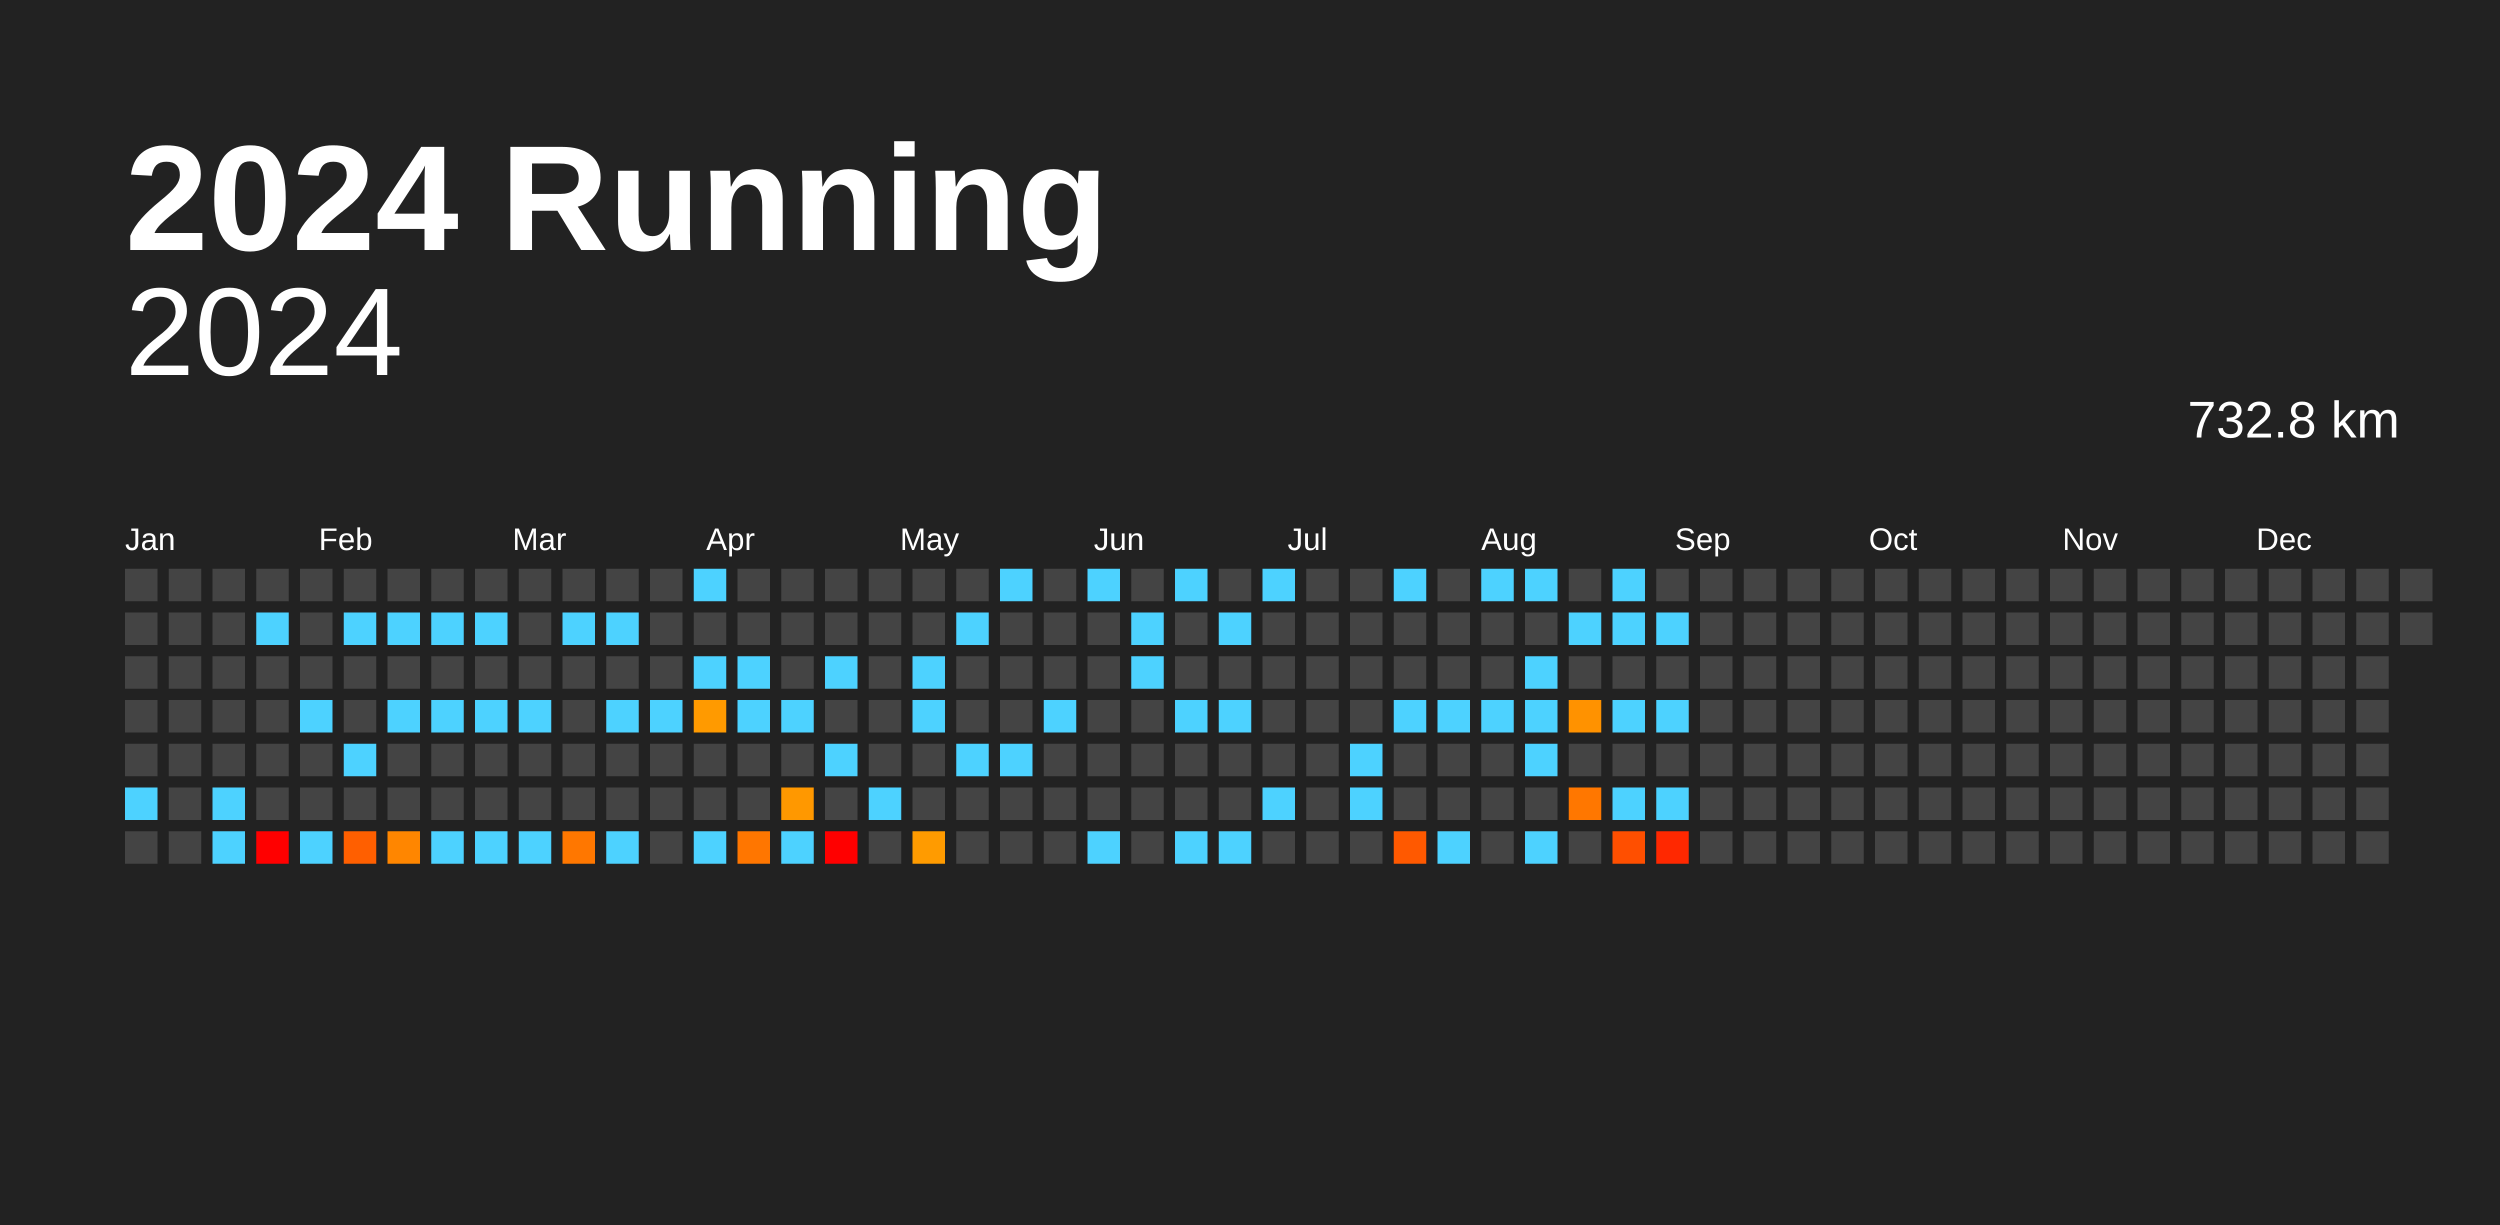
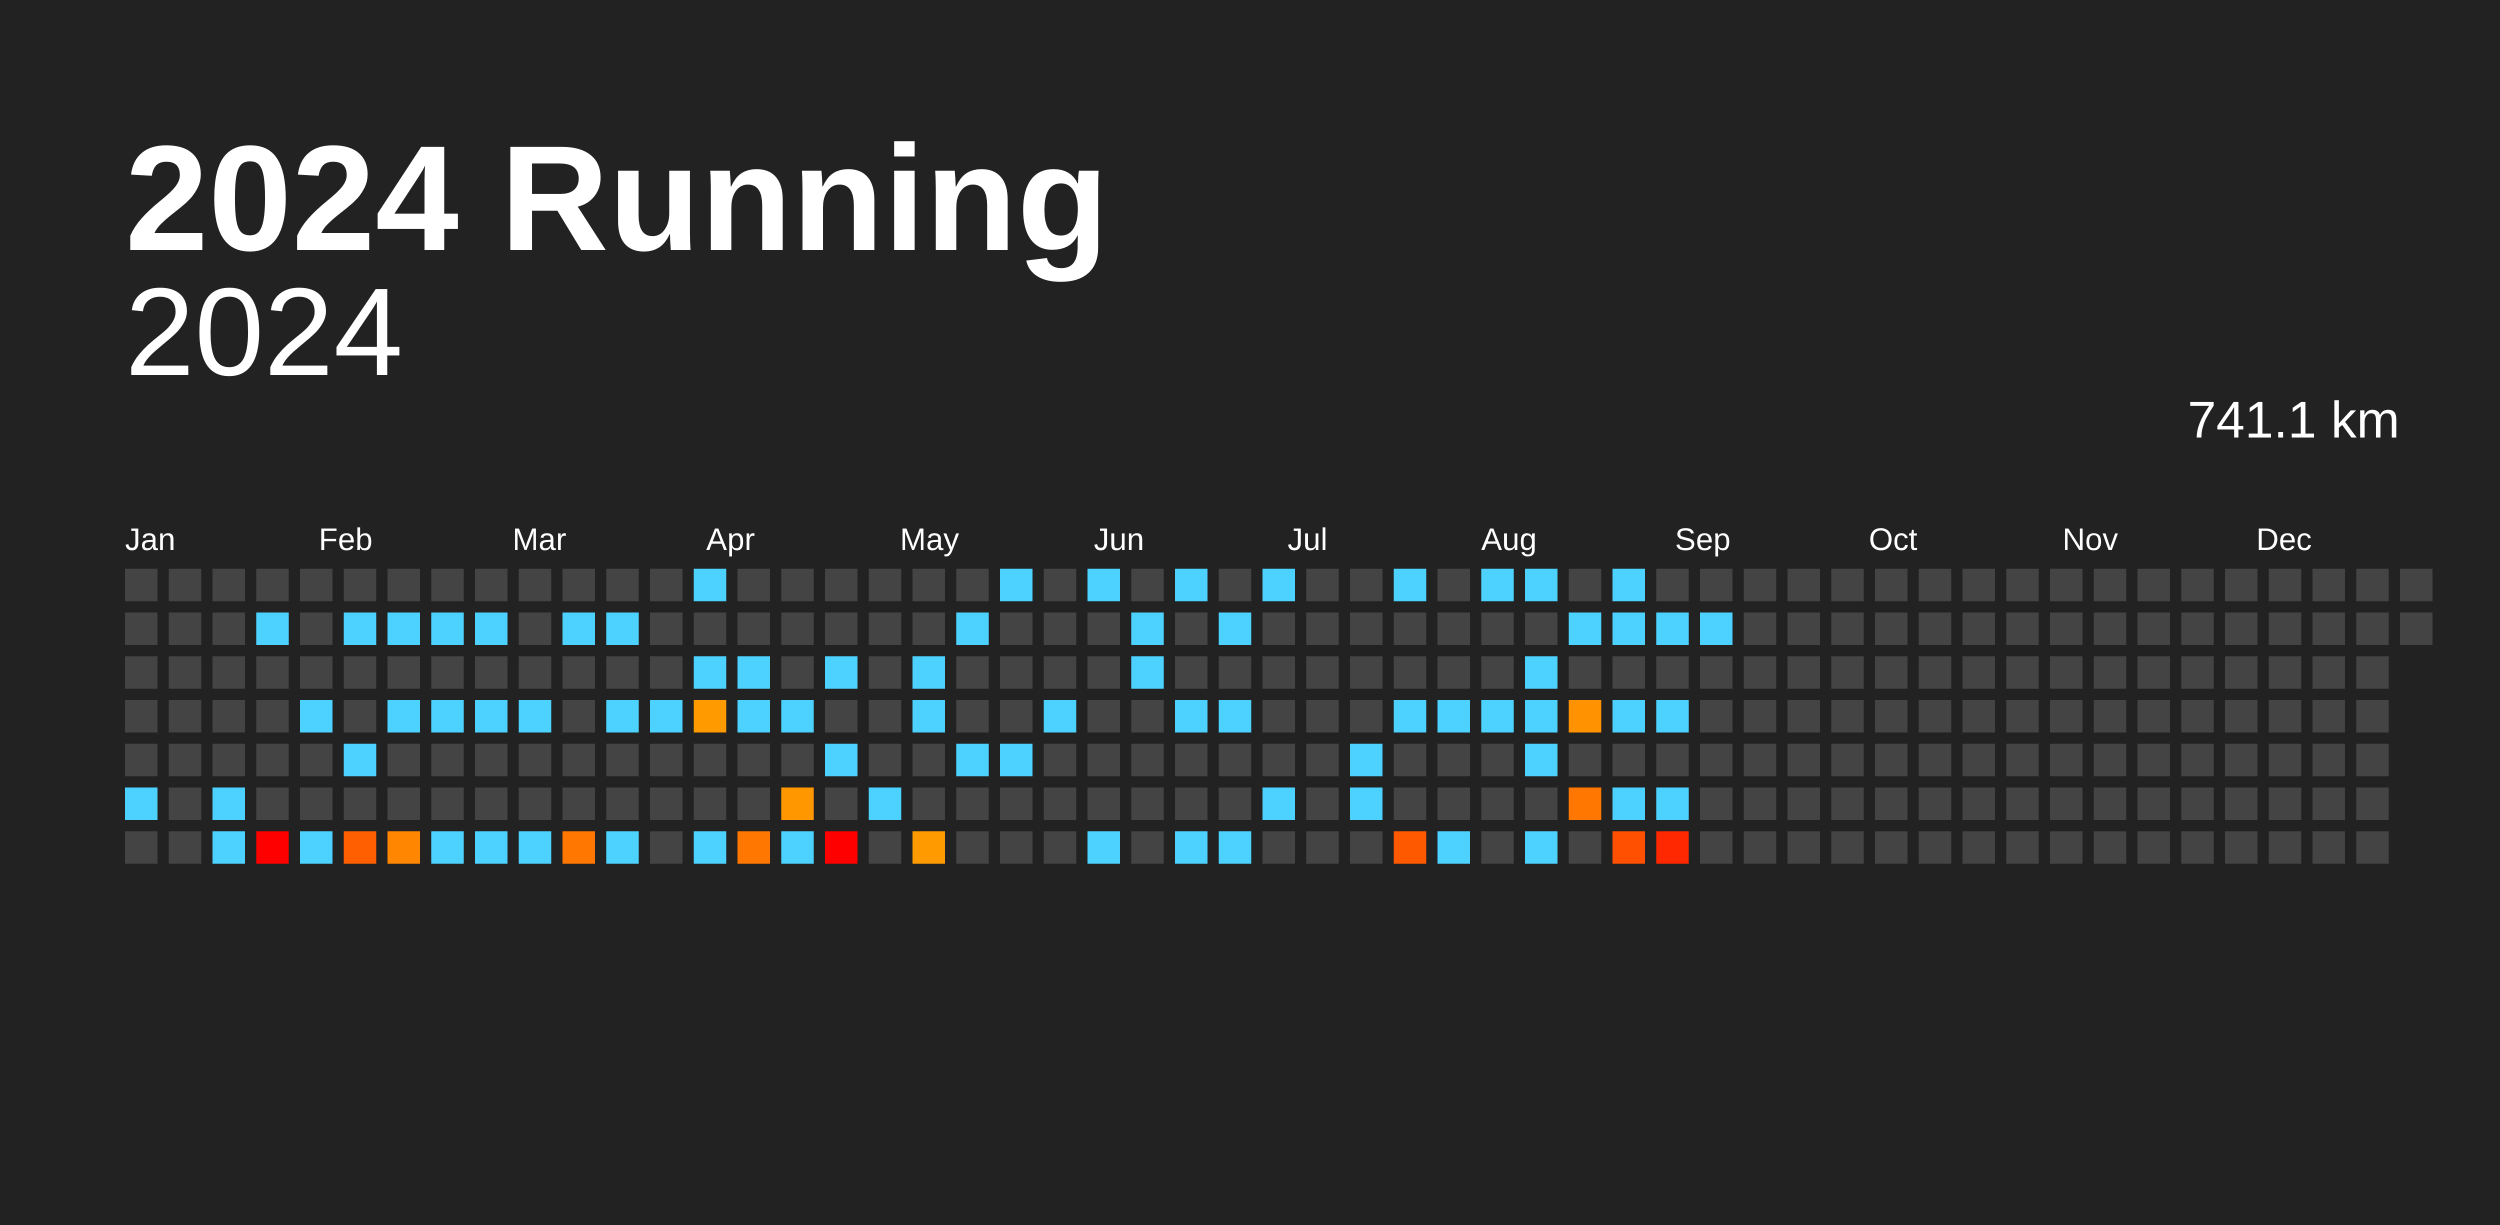
<svg xmlns="http://www.w3.org/2000/svg" baseProfile="full" height="98mm" version="1.1" viewBox="0,0,200,98" width="200mm">
  <defs />
  <rect fill="#222222" height="98" width="200" x="0" y="0" />
  <text fill="#FFFFFF" style="font-size:12px; font-family:Arial; font-weight:bold;" x="10" y="20">2024 Running</text>
  <text alignment-baseline="hanging" fill="#FFFFFF" style="font-size:10.0px; font-family:Arial;" x="10" y="30">2024</text>
-   <text alignment-baseline="hanging" fill="#FFFFFF" style="font-size:4.125px; font-family:Arial;" x="175" y="35">732.8 km</text>
+   <text alignment-baseline="hanging" fill="#FFFFFF" style="font-size:4.125px; font-family:Arial;" x="175" y="35">741.1 km</text>
  <text fill="#FFFFFF" style="font-size:2.5px; font-family:Arial" x="10.0" y="44">Jan</text>
  <text fill="#FFFFFF" style="font-size:2.5px; font-family:Arial" x="25.5" y="44">Feb</text>
  <text fill="#FFFFFF" style="font-size:2.5px; font-family:Arial" x="41.0" y="44">Mar</text>
  <text fill="#FFFFFF" style="font-size:2.5px; font-family:Arial" x="56.5" y="44">Apr</text>
  <text fill="#FFFFFF" style="font-size:2.5px; font-family:Arial" x="72.0" y="44">May</text>
  <text fill="#FFFFFF" style="font-size:2.5px; font-family:Arial" x="87.5" y="44">Jun</text>
  <text fill="#FFFFFF" style="font-size:2.5px; font-family:Arial" x="103.0" y="44">Jul</text>
  <text fill="#FFFFFF" style="font-size:2.5px; font-family:Arial" x="118.5" y="44">Aug</text>
  <text fill="#FFFFFF" style="font-size:2.5px; font-family:Arial" x="134.0" y="44">Sep</text>
  <text fill="#FFFFFF" style="font-size:2.5px; font-family:Arial" x="149.5" y="44">Oct</text>
  <text fill="#FFFFFF" style="font-size:2.5px; font-family:Arial" x="165.0" y="44">Nov</text>
  <text fill="#FFFFFF" style="font-size:2.5px; font-family:Arial" x="180.5" y="44">Dec</text>
  <rect fill="#444444" height="2.6" width="2.6" x="10.0" y="45.5" />
  <rect fill="#444444" height="2.6" width="2.6" x="10.0" y="49.0" />
  <rect fill="#444444" height="2.6" width="2.6" x="10.0" y="52.5" />
  <rect fill="#444444" height="2.6" width="2.6" x="10.0" y="56.0" />
  <rect fill="#444444" height="2.6" width="2.6" x="10.0" y="59.5" />
  <rect fill="#4dd2ff" height="2.6" width="2.6" x="10.0" y="63.0" />
  <rect fill="#444444" height="2.6" width="2.6" x="10.0" y="66.5" />
  <rect fill="#444444" height="2.6" width="2.6" x="13.5" y="45.5" />
  <rect fill="#444444" height="2.6" width="2.6" x="13.5" y="49.0" />
  <rect fill="#444444" height="2.6" width="2.6" x="13.5" y="52.5" />
  <rect fill="#444444" height="2.6" width="2.6" x="13.5" y="56.0" />
  <rect fill="#444444" height="2.6" width="2.6" x="13.5" y="59.5" />
  <rect fill="#444444" height="2.6" width="2.6" x="13.5" y="63.0" />
  <rect fill="#444444" height="2.6" width="2.6" x="13.5" y="66.5" />
  <rect fill="#444444" height="2.6" width="2.6" x="17.0" y="45.5" />
  <rect fill="#444444" height="2.6" width="2.6" x="17.0" y="49.0" />
  <rect fill="#444444" height="2.6" width="2.6" x="17.0" y="52.5" />
  <rect fill="#444444" height="2.6" width="2.6" x="17.0" y="56.0" />
  <rect fill="#444444" height="2.6" width="2.6" x="17.0" y="59.5" />
  <rect fill="#4dd2ff" height="2.6" width="2.6" x="17.0" y="63.0" />
  <rect fill="#4dd2ff" height="2.6" width="2.6" x="17.0" y="66.5" />
  <rect fill="#444444" height="2.6" width="2.6" x="20.5" y="45.5" />
  <rect fill="#4dd2ff" height="2.6" width="2.6" x="20.5" y="49.0" />
  <rect fill="#444444" height="2.6" width="2.6" x="20.5" y="52.5" />
  <rect fill="#444444" height="2.6" width="2.6" x="20.5" y="56.0" />
  <rect fill="#444444" height="2.6" width="2.6" x="20.5" y="59.5" />
  <rect fill="#444444" height="2.6" width="2.6" x="20.5" y="63.0" />
  <rect fill="red" height="2.6" width="2.6" x="20.5" y="66.5" />
  <rect fill="#444444" height="2.6" width="2.6" x="24.0" y="45.5" />
  <rect fill="#444444" height="2.6" width="2.6" x="24.0" y="49.0" />
  <rect fill="#444444" height="2.6" width="2.6" x="24.0" y="52.5" />
  <rect fill="#4dd2ff" height="2.6" width="2.6" x="24.0" y="56.0" />
  <rect fill="#444444" height="2.6" width="2.6" x="24.0" y="59.5" />
  <rect fill="#444444" height="2.6" width="2.6" x="24.0" y="63.0" />
  <rect fill="#4dd2ff" height="2.6" width="2.6" x="24.0" y="66.5" />
  <rect fill="#444444" height="2.6" width="2.6" x="27.5" y="45.5" />
  <rect fill="#4dd2ff" height="2.6" width="2.6" x="27.5" y="49.0" />
  <rect fill="#444444" height="2.6" width="2.6" x="27.5" y="52.5" />
  <rect fill="#444444" height="2.6" width="2.6" x="27.5" y="56.0" />
  <rect fill="#4dd2ff" height="2.6" width="2.6" x="27.5" y="59.5" />
  <rect fill="#444444" height="2.6" width="2.6" x="27.5" y="63.0" />
  <rect fill="#ff5f00" height="2.6" width="2.6" x="27.5" y="66.5" />
  <rect fill="#444444" height="2.6" width="2.6" x="31.0" y="45.5" />
  <rect fill="#4dd2ff" height="2.6" width="2.6" x="31.0" y="49.0" />
  <rect fill="#444444" height="2.6" width="2.6" x="31.0" y="52.5" />
  <rect fill="#4dd2ff" height="2.6" width="2.6" x="31.0" y="56.0" />
  <rect fill="#444444" height="2.6" width="2.6" x="31.0" y="59.5" />
  <rect fill="#444444" height="2.6" width="2.6" x="31.0" y="63.0" />
  <rect fill="#ff8600" height="2.6" width="2.6" x="31.0" y="66.5" />
  <rect fill="#444444" height="2.6" width="2.6" x="34.5" y="45.5" />
  <rect fill="#4dd2ff" height="2.6" width="2.6" x="34.5" y="49.0" />
  <rect fill="#444444" height="2.6" width="2.6" x="34.5" y="52.5" />
  <rect fill="#4dd2ff" height="2.6" width="2.6" x="34.5" y="56.0" />
  <rect fill="#444444" height="2.6" width="2.6" x="34.5" y="59.5" />
  <rect fill="#444444" height="2.6" width="2.6" x="34.5" y="63.0" />
  <rect fill="#4dd2ff" height="2.6" width="2.6" x="34.5" y="66.5" />
  <rect fill="#444444" height="2.6" width="2.6" x="38.0" y="45.5" />
  <rect fill="#4dd2ff" height="2.6" width="2.6" x="38.0" y="49.0" />
  <rect fill="#444444" height="2.6" width="2.6" x="38.0" y="52.5" />
  <rect fill="#4dd2ff" height="2.6" width="2.6" x="38.0" y="56.0" />
  <rect fill="#444444" height="2.6" width="2.6" x="38.0" y="59.5" />
  <rect fill="#444444" height="2.6" width="2.6" x="38.0" y="63.0" />
  <rect fill="#4dd2ff" height="2.6" width="2.6" x="38.0" y="66.5" />
  <rect fill="#444444" height="2.6" width="2.6" x="41.5" y="45.5" />
  <rect fill="#444444" height="2.6" width="2.6" x="41.5" y="49.0" />
  <rect fill="#444444" height="2.6" width="2.6" x="41.5" y="52.5" />
  <rect fill="#4dd2ff" height="2.6" width="2.6" x="41.5" y="56.0" />
  <rect fill="#444444" height="2.6" width="2.6" x="41.5" y="59.5" />
  <rect fill="#444444" height="2.6" width="2.6" x="41.5" y="63.0" />
  <rect fill="#4dd2ff" height="2.6" width="2.6" x="41.5" y="66.5" />
  <rect fill="#444444" height="2.6" width="2.6" x="45.0" y="45.5" />
  <rect fill="#4dd2ff" height="2.6" width="2.6" x="45.0" y="49.0" />
  <rect fill="#444444" height="2.6" width="2.6" x="45.0" y="52.5" />
  <rect fill="#444444" height="2.6" width="2.6" x="45.0" y="56.0" />
  <rect fill="#444444" height="2.6" width="2.6" x="45.0" y="59.5" />
  <rect fill="#444444" height="2.6" width="2.6" x="45.0" y="63.0" />
  <rect fill="#ff7700" height="2.6" width="2.6" x="45.0" y="66.5" />
  <rect fill="#444444" height="2.6" width="2.6" x="48.5" y="45.5" />
  <rect fill="#4dd2ff" height="2.6" width="2.6" x="48.5" y="49.0" />
  <rect fill="#444444" height="2.6" width="2.6" x="48.5" y="52.5" />
  <rect fill="#4dd2ff" height="2.6" width="2.6" x="48.5" y="56.0" />
  <rect fill="#444444" height="2.6" width="2.6" x="48.5" y="59.5" />
  <rect fill="#444444" height="2.6" width="2.6" x="48.5" y="63.0" />
  <rect fill="#4dd2ff" height="2.6" width="2.6" x="48.5" y="66.5" />
  <rect fill="#444444" height="2.6" width="2.6" x="52.0" y="45.5" />
  <rect fill="#444444" height="2.6" width="2.6" x="52.0" y="49.0" />
  <rect fill="#444444" height="2.6" width="2.6" x="52.0" y="52.5" />
  <rect fill="#4dd2ff" height="2.6" width="2.6" x="52.0" y="56.0" />
  <rect fill="#444444" height="2.6" width="2.6" x="52.0" y="59.5" />
  <rect fill="#444444" height="2.6" width="2.6" x="52.0" y="63.0" />
  <rect fill="#444444" height="2.6" width="2.6" x="52.0" y="66.5" />
  <rect fill="#4dd2ff" height="2.6" width="2.6" x="55.5" y="45.5" />
  <rect fill="#444444" height="2.6" width="2.6" x="55.5" y="49.0" />
  <rect fill="#4dd2ff" height="2.6" width="2.6" x="55.5" y="52.5" />
  <rect fill="#ff9a00" height="2.6" width="2.6" x="55.5" y="56.0" />
  <rect fill="#444444" height="2.6" width="2.6" x="55.5" y="59.5" />
  <rect fill="#444444" height="2.6" width="2.6" x="55.5" y="63.0" />
  <rect fill="#4dd2ff" height="2.6" width="2.6" x="55.5" y="66.5" />
  <rect fill="#444444" height="2.6" width="2.6" x="59.0" y="45.5" />
  <rect fill="#444444" height="2.6" width="2.6" x="59.0" y="49.0" />
  <rect fill="#4dd2ff" height="2.6" width="2.6" x="59.0" y="52.5" />
  <rect fill="#4dd2ff" height="2.6" width="2.6" x="59.0" y="56.0" />
  <rect fill="#444444" height="2.6" width="2.6" x="59.0" y="59.5" />
  <rect fill="#444444" height="2.6" width="2.6" x="59.0" y="63.0" />
  <rect fill="#ff7600" height="2.6" width="2.6" x="59.0" y="66.5" />
  <rect fill="#444444" height="2.6" width="2.6" x="62.5" y="45.5" />
  <rect fill="#444444" height="2.6" width="2.6" x="62.5" y="49.0" />
  <rect fill="#444444" height="2.6" width="2.6" x="62.5" y="52.5" />
  <rect fill="#4dd2ff" height="2.6" width="2.6" x="62.5" y="56.0" />
  <rect fill="#444444" height="2.6" width="2.6" x="62.5" y="59.5" />
  <rect fill="#ff9800" height="2.6" width="2.6" x="62.5" y="63.0" />
  <rect fill="#4dd2ff" height="2.6" width="2.6" x="62.5" y="66.5" />
  <rect fill="#444444" height="2.6" width="2.6" x="66.0" y="45.5" />
  <rect fill="#444444" height="2.6" width="2.6" x="66.0" y="49.0" />
  <rect fill="#4dd2ff" height="2.6" width="2.6" x="66.0" y="52.5" />
  <rect fill="#444444" height="2.6" width="2.6" x="66.0" y="56.0" />
  <rect fill="#4dd2ff" height="2.6" width="2.6" x="66.0" y="59.5" />
  <rect fill="#444444" height="2.6" width="2.6" x="66.0" y="63.0" />
  <rect fill="red" height="2.6" width="2.6" x="66.0" y="66.5" />
  <rect fill="#444444" height="2.6" width="2.6" x="69.5" y="45.5" />
  <rect fill="#444444" height="2.6" width="2.6" x="69.5" y="49.0" />
  <rect fill="#444444" height="2.6" width="2.6" x="69.5" y="52.5" />
  <rect fill="#444444" height="2.6" width="2.6" x="69.5" y="56.0" />
  <rect fill="#444444" height="2.6" width="2.6" x="69.5" y="59.5" />
  <rect fill="#4dd2ff" height="2.6" width="2.6" x="69.5" y="63.0" />
  <rect fill="#444444" height="2.6" width="2.6" x="69.5" y="66.5" />
  <rect fill="#444444" height="2.6" width="2.6" x="73.0" y="45.5" />
  <rect fill="#444444" height="2.6" width="2.6" x="73.0" y="49.0" />
  <rect fill="#4dd2ff" height="2.6" width="2.6" x="73.0" y="52.5" />
  <rect fill="#4dd2ff" height="2.6" width="2.6" x="73.0" y="56.0" />
  <rect fill="#444444" height="2.6" width="2.6" x="73.0" y="59.5" />
  <rect fill="#444444" height="2.6" width="2.6" x="73.0" y="63.0" />
  <rect fill="#ff9b00" height="2.6" width="2.6" x="73.0" y="66.5" />
  <rect fill="#444444" height="2.6" width="2.6" x="76.5" y="45.5" />
  <rect fill="#4dd2ff" height="2.6" width="2.6" x="76.5" y="49.0" />
  <rect fill="#444444" height="2.6" width="2.6" x="76.5" y="52.5" />
  <rect fill="#444444" height="2.6" width="2.6" x="76.5" y="56.0" />
  <rect fill="#4dd2ff" height="2.6" width="2.6" x="76.5" y="59.5" />
  <rect fill="#444444" height="2.6" width="2.6" x="76.5" y="63.0" />
  <rect fill="#444444" height="2.6" width="2.6" x="76.5" y="66.5" />
  <rect fill="#4dd2ff" height="2.6" width="2.6" x="80.0" y="45.5" />
  <rect fill="#444444" height="2.6" width="2.6" x="80.0" y="49.0" />
  <rect fill="#444444" height="2.6" width="2.6" x="80.0" y="52.5" />
  <rect fill="#444444" height="2.6" width="2.6" x="80.0" y="56.0" />
  <rect fill="#4dd2ff" height="2.6" width="2.6" x="80.0" y="59.5" />
  <rect fill="#444444" height="2.6" width="2.6" x="80.0" y="63.0" />
  <rect fill="#444444" height="2.6" width="2.6" x="80.0" y="66.5" />
  <rect fill="#444444" height="2.6" width="2.6" x="83.5" y="45.5" />
  <rect fill="#444444" height="2.6" width="2.6" x="83.5" y="49.0" />
  <rect fill="#444444" height="2.6" width="2.6" x="83.5" y="52.5" />
  <rect fill="#4dd2ff" height="2.6" width="2.6" x="83.5" y="56.0" />
  <rect fill="#444444" height="2.6" width="2.6" x="83.5" y="59.5" />
  <rect fill="#444444" height="2.6" width="2.6" x="83.5" y="63.0" />
  <rect fill="#444444" height="2.6" width="2.6" x="83.5" y="66.5" />
  <rect fill="#4dd2ff" height="2.6" width="2.6" x="87.0" y="45.5" />
  <rect fill="#444444" height="2.6" width="2.6" x="87.0" y="49.0" />
  <rect fill="#444444" height="2.6" width="2.6" x="87.0" y="52.5" />
  <rect fill="#444444" height="2.6" width="2.6" x="87.0" y="56.0" />
  <rect fill="#444444" height="2.6" width="2.6" x="87.0" y="59.5" />
  <rect fill="#444444" height="2.6" width="2.6" x="87.0" y="63.0" />
  <rect fill="#4dd2ff" height="2.6" width="2.6" x="87.0" y="66.5" />
  <rect fill="#444444" height="2.6" width="2.6" x="90.5" y="45.5" />
  <rect fill="#4dd2ff" height="2.6" width="2.6" x="90.5" y="49.0" />
  <rect fill="#4dd2ff" height="2.6" width="2.6" x="90.5" y="52.5" />
  <rect fill="#444444" height="2.6" width="2.6" x="90.5" y="56.0" />
  <rect fill="#444444" height="2.6" width="2.6" x="90.5" y="59.5" />
  <rect fill="#444444" height="2.6" width="2.6" x="90.5" y="63.0" />
  <rect fill="#444444" height="2.6" width="2.6" x="90.5" y="66.5" />
  <rect fill="#4dd2ff" height="2.6" width="2.6" x="94.0" y="45.5" />
  <rect fill="#444444" height="2.6" width="2.6" x="94.0" y="49.0" />
  <rect fill="#444444" height="2.6" width="2.6" x="94.0" y="52.5" />
  <rect fill="#4dd2ff" height="2.6" width="2.6" x="94.0" y="56.0" />
  <rect fill="#444444" height="2.6" width="2.6" x="94.0" y="59.5" />
  <rect fill="#444444" height="2.6" width="2.6" x="94.0" y="63.0" />
  <rect fill="#4dd2ff" height="2.6" width="2.6" x="94.0" y="66.5" />
  <rect fill="#444444" height="2.6" width="2.6" x="97.5" y="45.5" />
  <rect fill="#4dd2ff" height="2.6" width="2.6" x="97.5" y="49.0" />
  <rect fill="#444444" height="2.6" width="2.6" x="97.5" y="52.5" />
  <rect fill="#4dd2ff" height="2.6" width="2.6" x="97.5" y="56.0" />
  <rect fill="#444444" height="2.6" width="2.6" x="97.5" y="59.5" />
  <rect fill="#444444" height="2.6" width="2.6" x="97.5" y="63.0" />
  <rect fill="#4dd2ff" height="2.6" width="2.6" x="97.5" y="66.5" />
  <rect fill="#4dd2ff" height="2.6" width="2.6" x="101.0" y="45.5" />
  <rect fill="#444444" height="2.6" width="2.6" x="101.0" y="49.0" />
  <rect fill="#444444" height="2.6" width="2.6" x="101.0" y="52.5" />
  <rect fill="#444444" height="2.6" width="2.6" x="101.0" y="56.0" />
  <rect fill="#444444" height="2.6" width="2.6" x="101.0" y="59.5" />
  <rect fill="#4dd2ff" height="2.6" width="2.6" x="101.0" y="63.0" />
  <rect fill="#444444" height="2.6" width="2.6" x="101.0" y="66.5" />
  <rect fill="#444444" height="2.6" width="2.6" x="104.5" y="45.5" />
  <rect fill="#444444" height="2.6" width="2.6" x="104.5" y="49.0" />
  <rect fill="#444444" height="2.6" width="2.6" x="104.5" y="52.5" />
  <rect fill="#444444" height="2.6" width="2.6" x="104.5" y="56.0" />
  <rect fill="#444444" height="2.6" width="2.6" x="104.5" y="59.5" />
  <rect fill="#444444" height="2.6" width="2.6" x="104.5" y="63.0" />
  <rect fill="#444444" height="2.6" width="2.6" x="104.5" y="66.5" />
  <rect fill="#444444" height="2.6" width="2.6" x="108.0" y="45.5" />
  <rect fill="#444444" height="2.6" width="2.6" x="108.0" y="49.0" />
  <rect fill="#444444" height="2.6" width="2.6" x="108.0" y="52.5" />
  <rect fill="#444444" height="2.6" width="2.6" x="108.0" y="56.0" />
  <rect fill="#4dd2ff" height="2.6" width="2.6" x="108.0" y="59.5" />
  <rect fill="#4dd2ff" height="2.6" width="2.6" x="108.0" y="63.0" />
  <rect fill="#444444" height="2.6" width="2.6" x="108.0" y="66.5" />
  <rect fill="#4dd2ff" height="2.6" width="2.6" x="111.5" y="45.5" />
  <rect fill="#444444" height="2.6" width="2.6" x="111.5" y="49.0" />
  <rect fill="#444444" height="2.6" width="2.6" x="111.5" y="52.5" />
  <rect fill="#4dd2ff" height="2.6" width="2.6" x="111.5" y="56.0" />
  <rect fill="#444444" height="2.6" width="2.6" x="111.5" y="59.5" />
  <rect fill="#444444" height="2.6" width="2.6" x="111.5" y="63.0" />
  <rect fill="#ff5900" height="2.6" width="2.6" x="111.5" y="66.5" />
  <rect fill="#444444" height="2.6" width="2.6" x="115.0" y="45.5" />
  <rect fill="#444444" height="2.6" width="2.6" x="115.0" y="49.0" />
  <rect fill="#444444" height="2.6" width="2.6" x="115.0" y="52.5" />
  <rect fill="#4dd2ff" height="2.6" width="2.6" x="115.0" y="56.0" />
  <rect fill="#444444" height="2.6" width="2.6" x="115.0" y="59.5" />
  <rect fill="#444444" height="2.6" width="2.6" x="115.0" y="63.0" />
  <rect fill="#4dd2ff" height="2.6" width="2.6" x="115.0" y="66.5" />
  <rect fill="#4dd2ff" height="2.6" width="2.6" x="118.5" y="45.5" />
  <rect fill="#444444" height="2.6" width="2.6" x="118.5" y="49.0" />
  <rect fill="#444444" height="2.6" width="2.6" x="118.5" y="52.5" />
  <rect fill="#4dd2ff" height="2.6" width="2.6" x="118.5" y="56.0" />
  <rect fill="#444444" height="2.6" width="2.6" x="118.5" y="59.5" />
  <rect fill="#444444" height="2.6" width="2.6" x="118.5" y="63.0" />
  <rect fill="#444444" height="2.6" width="2.6" x="118.5" y="66.5" />
  <rect fill="#4dd2ff" height="2.6" width="2.6" x="122.0" y="45.5" />
  <rect fill="#444444" height="2.6" width="2.6" x="122.0" y="49.0" />
  <rect fill="#4dd2ff" height="2.6" width="2.6" x="122.0" y="52.5" />
  <rect fill="#4dd2ff" height="2.6" width="2.6" x="122.0" y="56.0" />
  <rect fill="#4dd2ff" height="2.6" width="2.6" x="122.0" y="59.5" />
  <rect fill="#444444" height="2.6" width="2.6" x="122.0" y="63.0" />
  <rect fill="#4dd2ff" height="2.6" width="2.6" x="122.0" y="66.5" />
  <rect fill="#444444" height="2.6" width="2.6" x="125.5" y="45.5" />
  <rect fill="#4dd2ff" height="2.6" width="2.6" x="125.5" y="49.0" />
  <rect fill="#444444" height="2.6" width="2.6" x="125.5" y="52.5" />
  <rect fill="#ff9200" height="2.6" width="2.6" x="125.5" y="56.0" />
  <rect fill="#444444" height="2.6" width="2.6" x="125.5" y="59.5" />
  <rect fill="#ff7700" height="2.6" width="2.6" x="125.5" y="63.0" />
  <rect fill="#444444" height="2.6" width="2.6" x="125.5" y="66.5" />
  <rect fill="#4dd2ff" height="2.6" width="2.6" x="129.0" y="45.5" />
  <rect fill="#4dd2ff" height="2.6" width="2.6" x="129.0" y="49.0" />
  <rect fill="#444444" height="2.6" width="2.6" x="129.0" y="52.5" />
  <rect fill="#4dd2ff" height="2.6" width="2.6" x="129.0" y="56.0" />
  <rect fill="#444444" height="2.6" width="2.6" x="129.0" y="59.5" />
  <rect fill="#4dd2ff" height="2.6" width="2.6" x="129.0" y="63.0" />
  <rect fill="#ff4f00" height="2.6" width="2.6" x="129.0" y="66.5" />
  <rect fill="#444444" height="2.6" width="2.6" x="132.5" y="45.5" />
  <rect fill="#4dd2ff" height="2.6" width="2.6" x="132.5" y="49.0" />
  <rect fill="#444444" height="2.6" width="2.6" x="132.5" y="52.5" />
  <rect fill="#4dd2ff" height="2.6" width="2.6" x="132.5" y="56.0" />
  <rect fill="#444444" height="2.6" width="2.6" x="132.5" y="59.5" />
  <rect fill="#4dd2ff" height="2.6" width="2.6" x="132.5" y="63.0" />
  <rect fill="#ff2800" height="2.6" width="2.6" x="132.5" y="66.5" />
  <rect fill="#444444" height="2.6" width="2.6" x="136.0" y="45.5" />
-   <rect fill="#444444" height="2.6" width="2.6" x="136.0" y="49.0" />
+   <rect fill="#4dd2ff" height="2.6" width="2.6" x="136.0" y="49.0" />
  <rect fill="#444444" height="2.6" width="2.6" x="136.0" y="52.5" />
  <rect fill="#444444" height="2.6" width="2.6" x="136.0" y="56.0" />
  <rect fill="#444444" height="2.6" width="2.6" x="136.0" y="59.5" />
  <rect fill="#444444" height="2.6" width="2.6" x="136.0" y="63.0" />
  <rect fill="#444444" height="2.6" width="2.6" x="136.0" y="66.5" />
  <rect fill="#444444" height="2.6" width="2.6" x="139.5" y="45.5" />
  <rect fill="#444444" height="2.6" width="2.6" x="139.5" y="49.0" />
  <rect fill="#444444" height="2.6" width="2.6" x="139.5" y="52.5" />
  <rect fill="#444444" height="2.6" width="2.6" x="139.5" y="56.0" />
  <rect fill="#444444" height="2.6" width="2.6" x="139.5" y="59.5" />
  <rect fill="#444444" height="2.6" width="2.6" x="139.5" y="63.0" />
  <rect fill="#444444" height="2.6" width="2.6" x="139.5" y="66.5" />
  <rect fill="#444444" height="2.6" width="2.6" x="143.0" y="45.5" />
  <rect fill="#444444" height="2.6" width="2.6" x="143.0" y="49.0" />
  <rect fill="#444444" height="2.6" width="2.6" x="143.0" y="52.5" />
  <rect fill="#444444" height="2.6" width="2.6" x="143.0" y="56.0" />
  <rect fill="#444444" height="2.6" width="2.6" x="143.0" y="59.5" />
  <rect fill="#444444" height="2.6" width="2.6" x="143.0" y="63.0" />
  <rect fill="#444444" height="2.6" width="2.6" x="143.0" y="66.5" />
  <rect fill="#444444" height="2.6" width="2.6" x="146.5" y="45.5" />
  <rect fill="#444444" height="2.6" width="2.6" x="146.5" y="49.0" />
  <rect fill="#444444" height="2.6" width="2.6" x="146.5" y="52.5" />
  <rect fill="#444444" height="2.6" width="2.6" x="146.5" y="56.0" />
  <rect fill="#444444" height="2.6" width="2.6" x="146.5" y="59.5" />
  <rect fill="#444444" height="2.6" width="2.6" x="146.5" y="63.0" />
  <rect fill="#444444" height="2.6" width="2.6" x="146.5" y="66.5" />
  <rect fill="#444444" height="2.6" width="2.6" x="150.0" y="45.5" />
  <rect fill="#444444" height="2.6" width="2.6" x="150.0" y="49.0" />
  <rect fill="#444444" height="2.6" width="2.6" x="150.0" y="52.5" />
  <rect fill="#444444" height="2.6" width="2.6" x="150.0" y="56.0" />
  <rect fill="#444444" height="2.6" width="2.6" x="150.0" y="59.5" />
  <rect fill="#444444" height="2.6" width="2.6" x="150.0" y="63.0" />
  <rect fill="#444444" height="2.6" width="2.6" x="150.0" y="66.5" />
  <rect fill="#444444" height="2.6" width="2.6" x="153.5" y="45.5" />
  <rect fill="#444444" height="2.6" width="2.6" x="153.5" y="49.0" />
  <rect fill="#444444" height="2.6" width="2.6" x="153.5" y="52.5" />
  <rect fill="#444444" height="2.6" width="2.6" x="153.5" y="56.0" />
  <rect fill="#444444" height="2.6" width="2.6" x="153.5" y="59.5" />
  <rect fill="#444444" height="2.6" width="2.6" x="153.5" y="63.0" />
  <rect fill="#444444" height="2.6" width="2.6" x="153.5" y="66.5" />
  <rect fill="#444444" height="2.6" width="2.6" x="157.0" y="45.5" />
  <rect fill="#444444" height="2.6" width="2.6" x="157.0" y="49.0" />
  <rect fill="#444444" height="2.6" width="2.6" x="157.0" y="52.5" />
  <rect fill="#444444" height="2.6" width="2.6" x="157.0" y="56.0" />
  <rect fill="#444444" height="2.6" width="2.6" x="157.0" y="59.5" />
  <rect fill="#444444" height="2.6" width="2.6" x="157.0" y="63.0" />
  <rect fill="#444444" height="2.6" width="2.6" x="157.0" y="66.5" />
  <rect fill="#444444" height="2.6" width="2.6" x="160.5" y="45.5" />
  <rect fill="#444444" height="2.6" width="2.6" x="160.5" y="49.0" />
  <rect fill="#444444" height="2.6" width="2.6" x="160.5" y="52.5" />
  <rect fill="#444444" height="2.6" width="2.6" x="160.5" y="56.0" />
  <rect fill="#444444" height="2.6" width="2.6" x="160.5" y="59.5" />
  <rect fill="#444444" height="2.6" width="2.6" x="160.5" y="63.0" />
  <rect fill="#444444" height="2.6" width="2.6" x="160.5" y="66.5" />
  <rect fill="#444444" height="2.6" width="2.6" x="164.0" y="45.5" />
  <rect fill="#444444" height="2.6" width="2.6" x="164.0" y="49.0" />
  <rect fill="#444444" height="2.6" width="2.6" x="164.0" y="52.5" />
  <rect fill="#444444" height="2.6" width="2.6" x="164.0" y="56.0" />
  <rect fill="#444444" height="2.6" width="2.6" x="164.0" y="59.5" />
  <rect fill="#444444" height="2.6" width="2.6" x="164.0" y="63.0" />
  <rect fill="#444444" height="2.6" width="2.6" x="164.0" y="66.5" />
  <rect fill="#444444" height="2.6" width="2.6" x="167.5" y="45.5" />
  <rect fill="#444444" height="2.6" width="2.6" x="167.5" y="49.0" />
  <rect fill="#444444" height="2.6" width="2.6" x="167.5" y="52.5" />
  <rect fill="#444444" height="2.6" width="2.6" x="167.5" y="56.0" />
  <rect fill="#444444" height="2.6" width="2.6" x="167.5" y="59.5" />
  <rect fill="#444444" height="2.6" width="2.6" x="167.5" y="63.0" />
  <rect fill="#444444" height="2.6" width="2.6" x="167.5" y="66.5" />
  <rect fill="#444444" height="2.6" width="2.6" x="171.0" y="45.5" />
  <rect fill="#444444" height="2.6" width="2.6" x="171.0" y="49.0" />
  <rect fill="#444444" height="2.6" width="2.6" x="171.0" y="52.5" />
  <rect fill="#444444" height="2.6" width="2.6" x="171.0" y="56.0" />
  <rect fill="#444444" height="2.6" width="2.6" x="171.0" y="59.5" />
  <rect fill="#444444" height="2.6" width="2.6" x="171.0" y="63.0" />
  <rect fill="#444444" height="2.6" width="2.6" x="171.0" y="66.5" />
  <rect fill="#444444" height="2.6" width="2.6" x="174.5" y="45.5" />
  <rect fill="#444444" height="2.6" width="2.6" x="174.5" y="49.0" />
  <rect fill="#444444" height="2.6" width="2.6" x="174.5" y="52.5" />
  <rect fill="#444444" height="2.6" width="2.6" x="174.5" y="56.0" />
  <rect fill="#444444" height="2.6" width="2.6" x="174.5" y="59.5" />
  <rect fill="#444444" height="2.6" width="2.6" x="174.5" y="63.0" />
  <rect fill="#444444" height="2.6" width="2.6" x="174.5" y="66.5" />
  <rect fill="#444444" height="2.6" width="2.6" x="178.0" y="45.5" />
  <rect fill="#444444" height="2.6" width="2.6" x="178.0" y="49.0" />
  <rect fill="#444444" height="2.6" width="2.6" x="178.0" y="52.5" />
  <rect fill="#444444" height="2.6" width="2.6" x="178.0" y="56.0" />
  <rect fill="#444444" height="2.6" width="2.6" x="178.0" y="59.5" />
  <rect fill="#444444" height="2.6" width="2.6" x="178.0" y="63.0" />
  <rect fill="#444444" height="2.6" width="2.6" x="178.0" y="66.5" />
  <rect fill="#444444" height="2.6" width="2.6" x="181.5" y="45.5" />
  <rect fill="#444444" height="2.6" width="2.6" x="181.5" y="49.0" />
  <rect fill="#444444" height="2.6" width="2.6" x="181.5" y="52.5" />
  <rect fill="#444444" height="2.6" width="2.6" x="181.5" y="56.0" />
  <rect fill="#444444" height="2.6" width="2.6" x="181.5" y="59.5" />
  <rect fill="#444444" height="2.6" width="2.6" x="181.5" y="63.0" />
  <rect fill="#444444" height="2.6" width="2.6" x="181.5" y="66.5" />
  <rect fill="#444444" height="2.6" width="2.6" x="185.0" y="45.5" />
  <rect fill="#444444" height="2.6" width="2.6" x="185.0" y="49.0" />
  <rect fill="#444444" height="2.6" width="2.6" x="185.0" y="52.5" />
  <rect fill="#444444" height="2.6" width="2.6" x="185.0" y="56.0" />
  <rect fill="#444444" height="2.6" width="2.6" x="185.0" y="59.5" />
  <rect fill="#444444" height="2.6" width="2.6" x="185.0" y="63.0" />
  <rect fill="#444444" height="2.6" width="2.6" x="185.0" y="66.5" />
  <rect fill="#444444" height="2.6" width="2.6" x="188.5" y="45.5" />
  <rect fill="#444444" height="2.6" width="2.6" x="188.5" y="49.0" />
  <rect fill="#444444" height="2.6" width="2.6" x="188.5" y="52.5" />
  <rect fill="#444444" height="2.6" width="2.6" x="188.5" y="56.0" />
  <rect fill="#444444" height="2.6" width="2.6" x="188.5" y="59.5" />
  <rect fill="#444444" height="2.6" width="2.6" x="188.5" y="63.0" />
  <rect fill="#444444" height="2.6" width="2.6" x="188.5" y="66.5" />
  <rect fill="#444444" height="2.6" width="2.6" x="192.0" y="45.5" />
  <rect fill="#444444" height="2.6" width="2.6" x="192.0" y="49.0" />
</svg>
